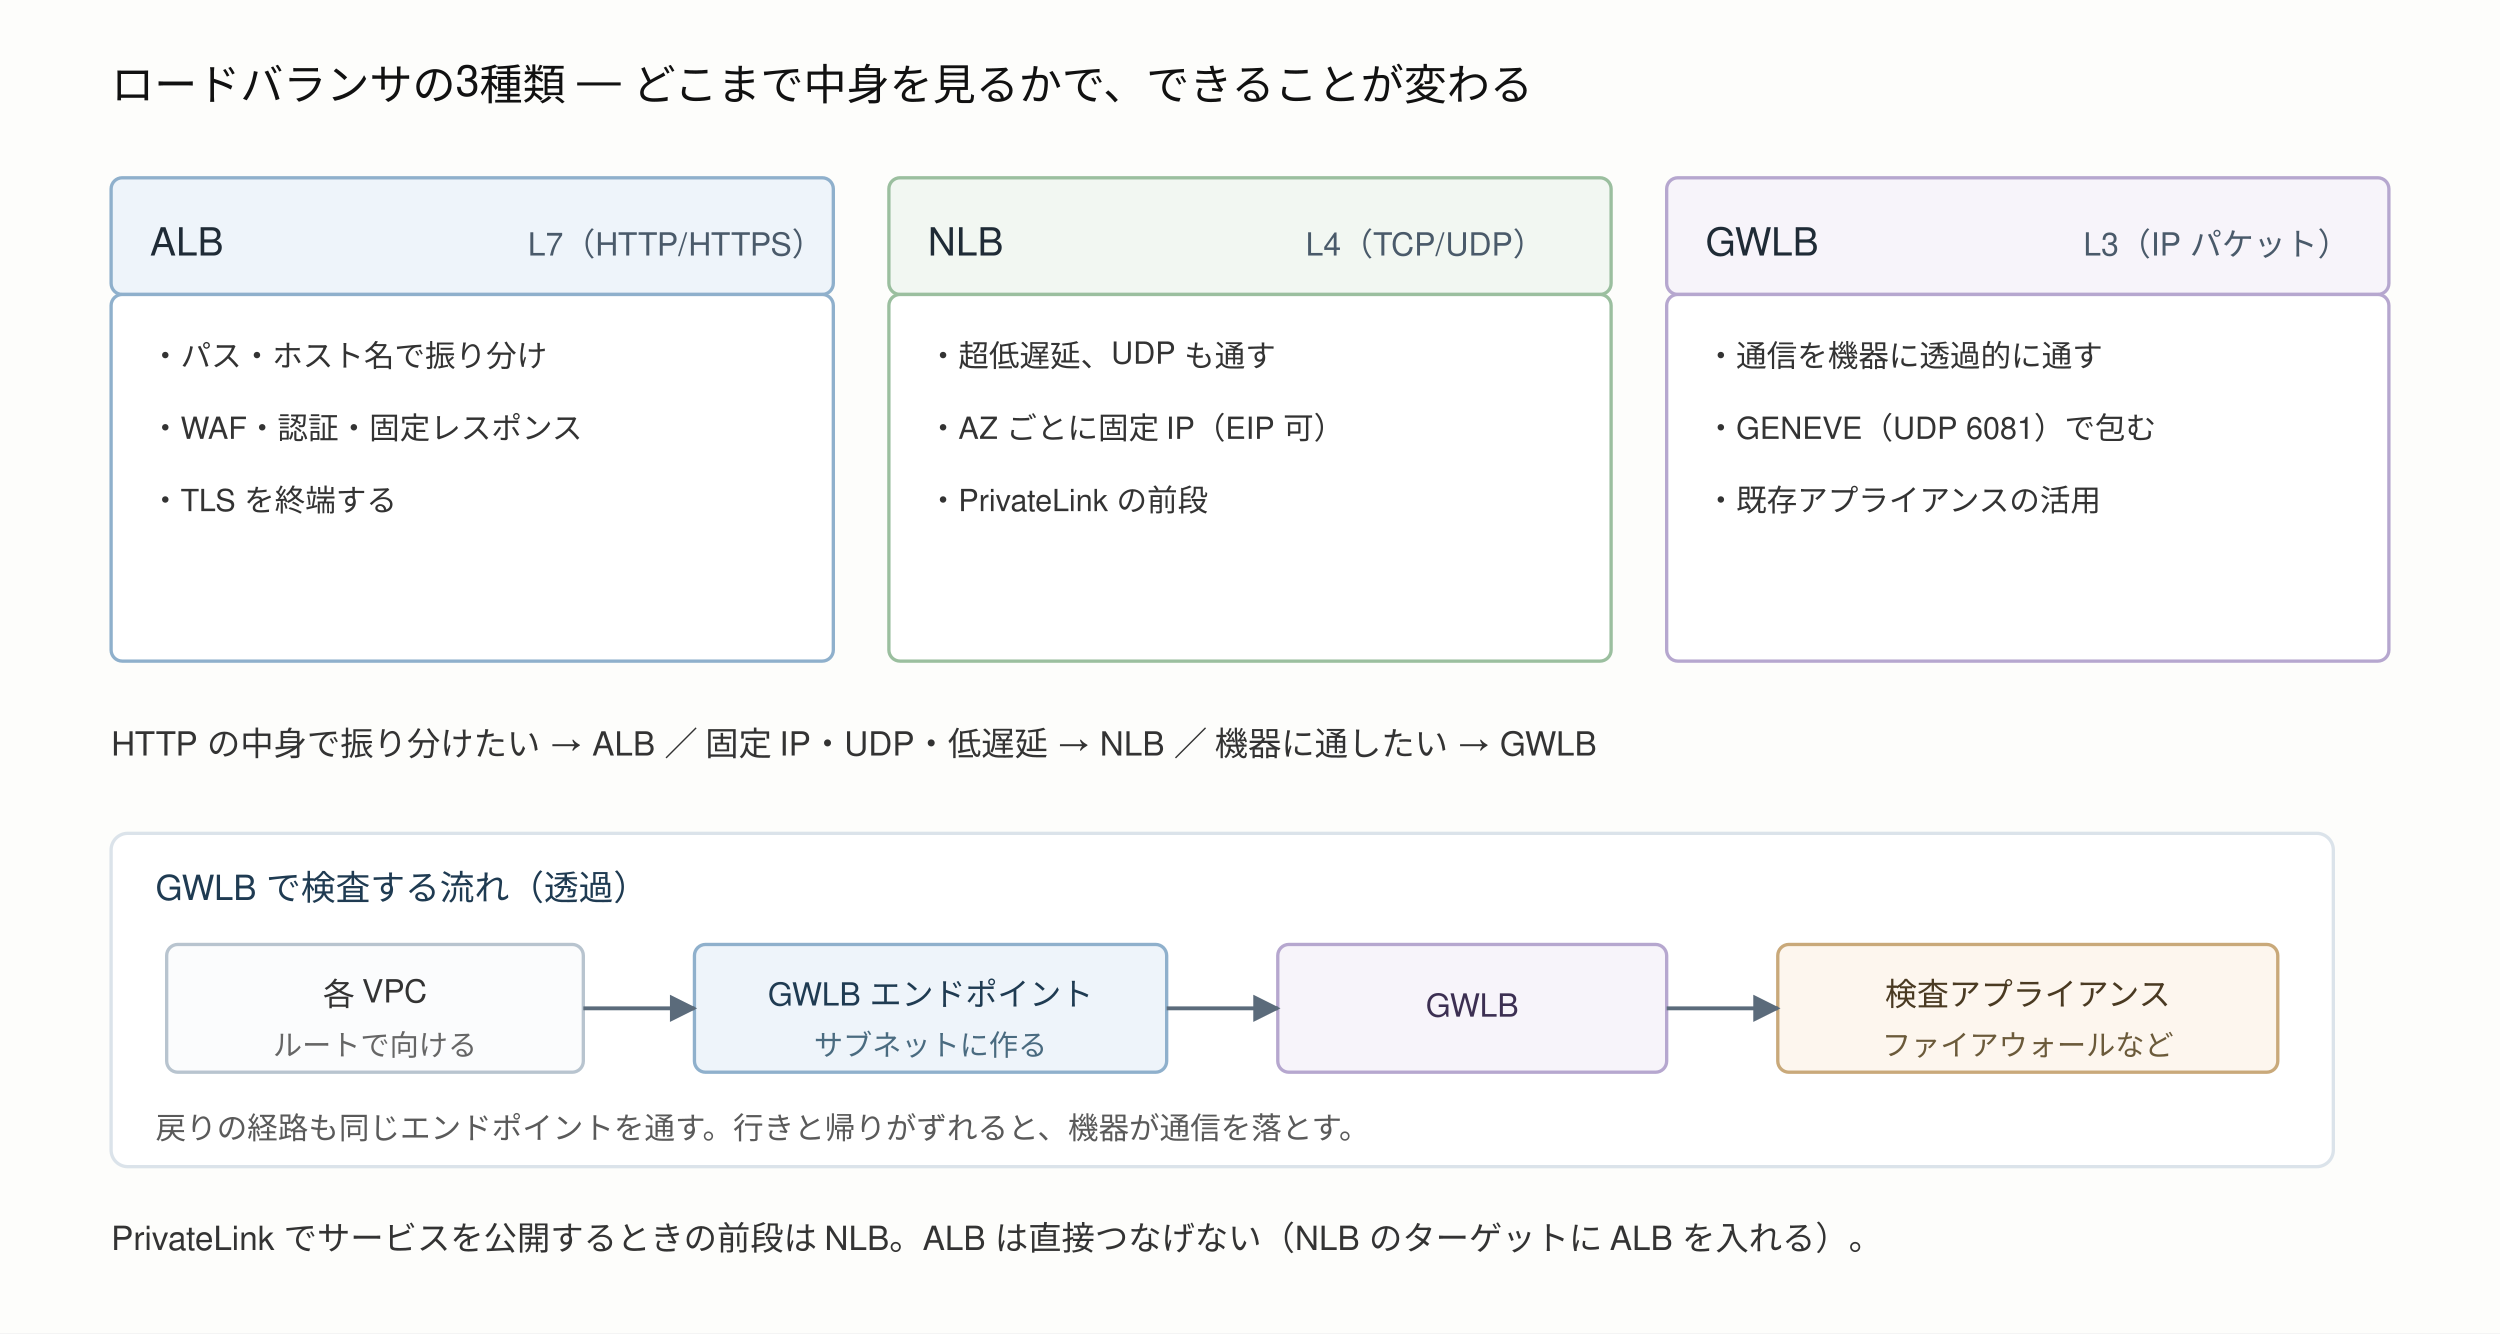
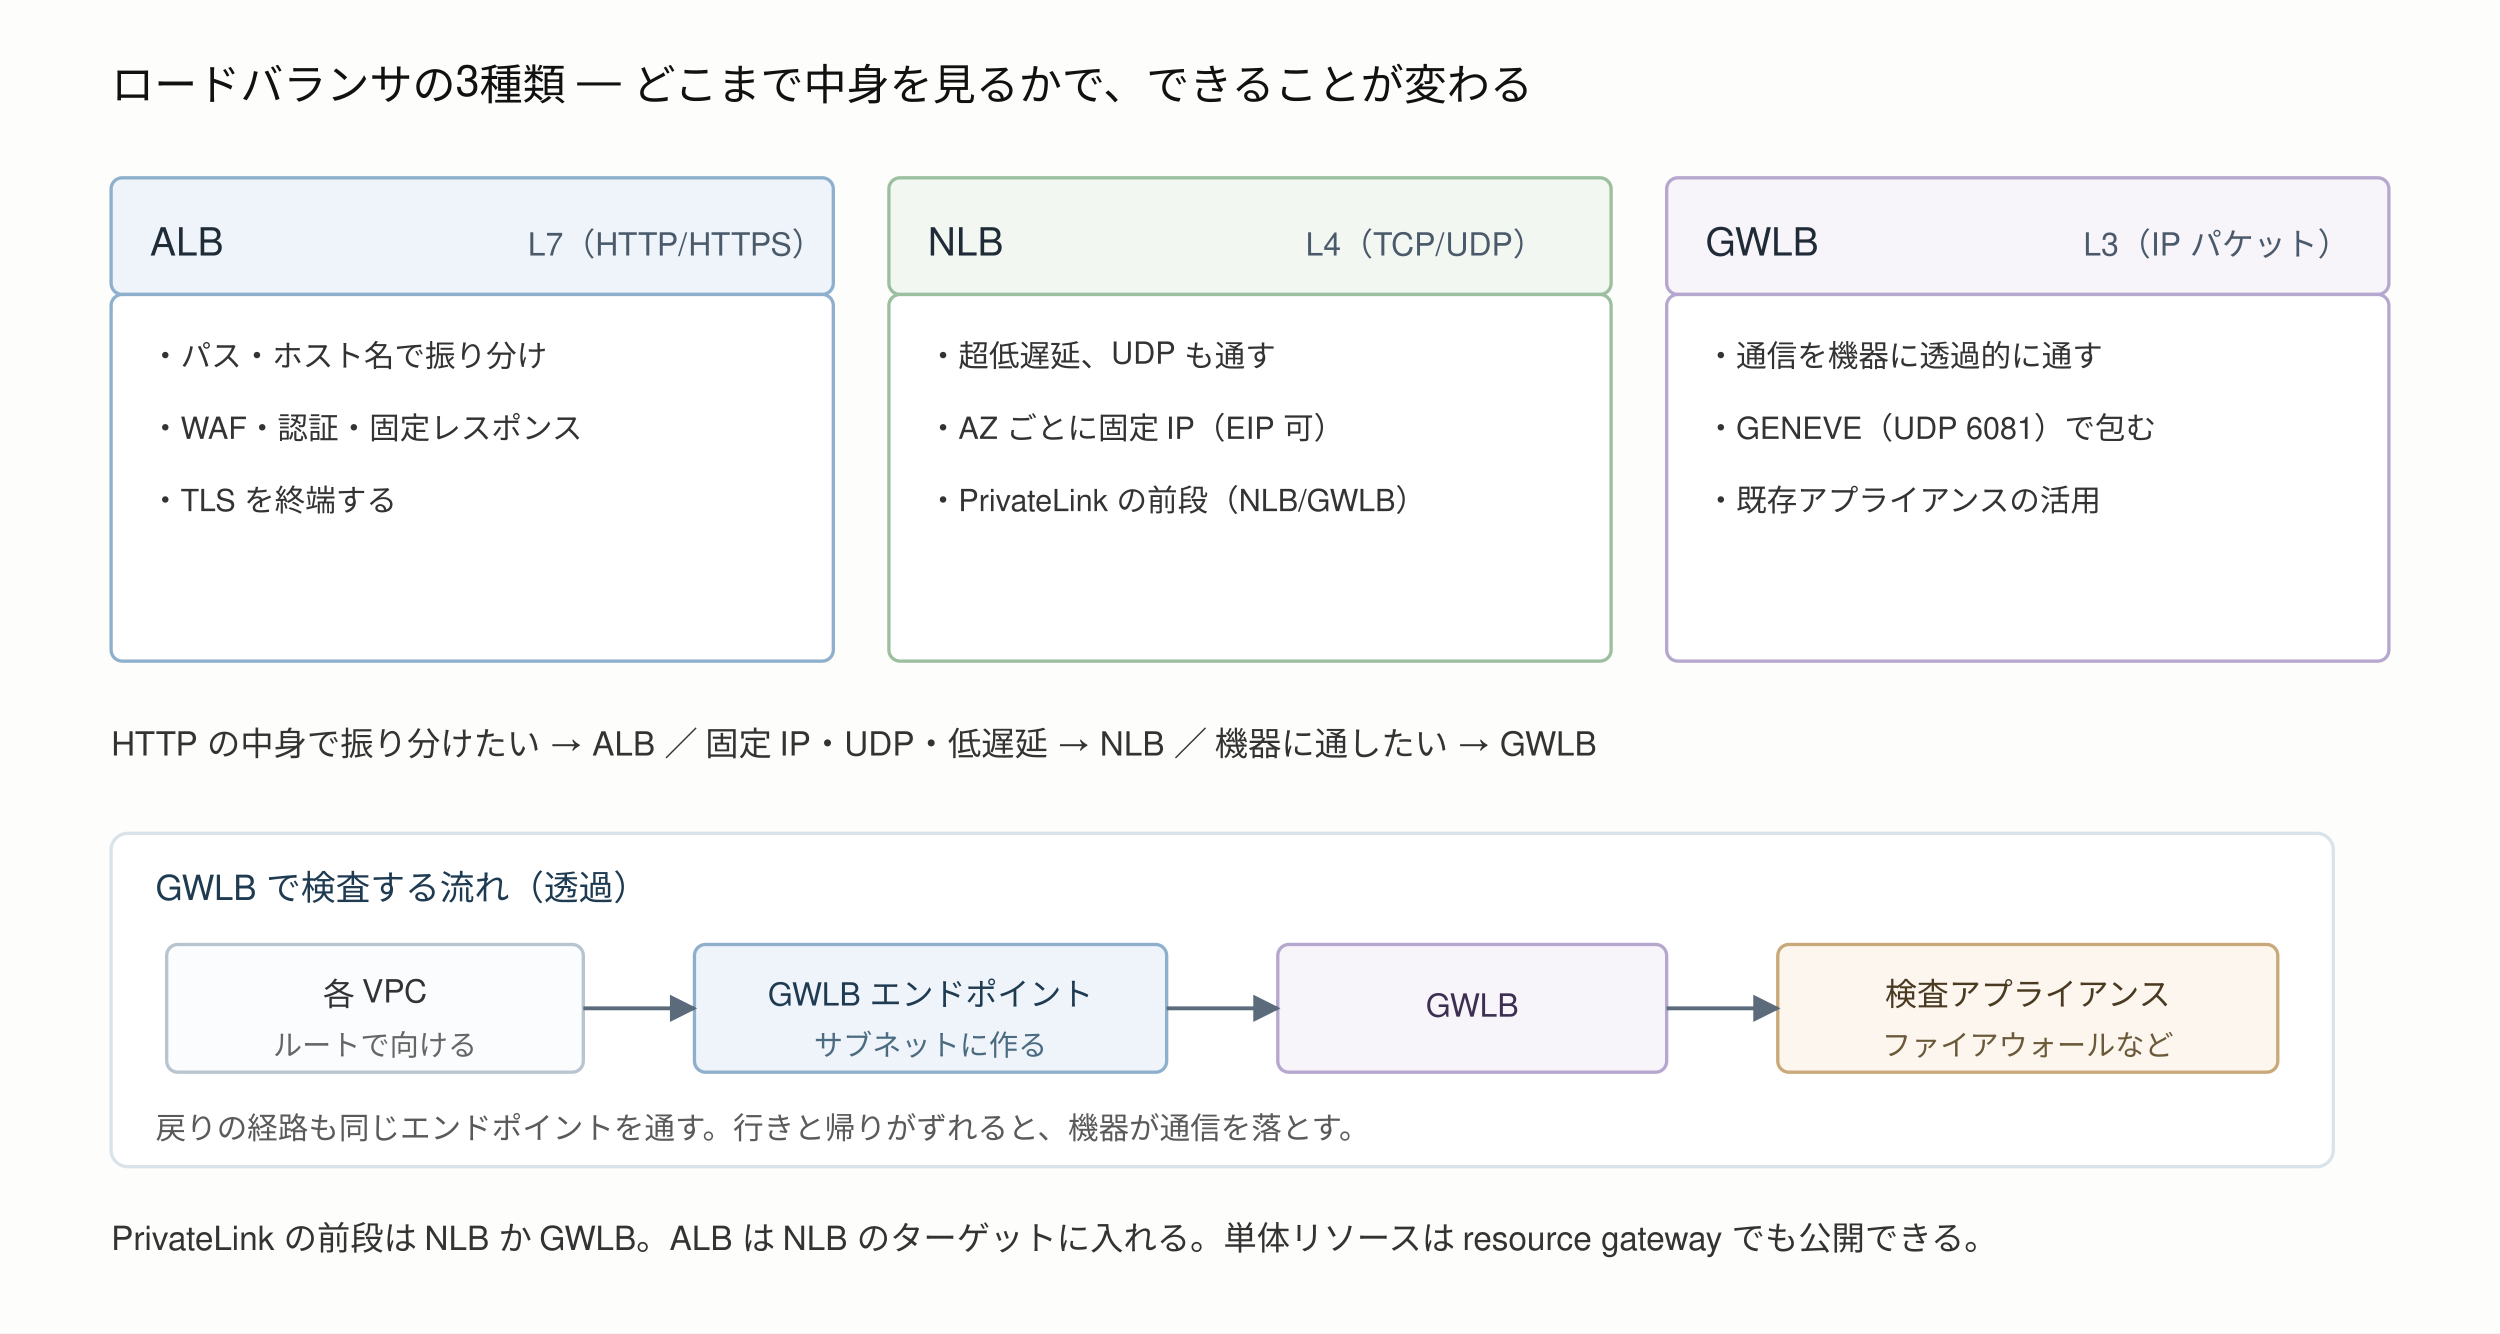
<svg xmlns="http://www.w3.org/2000/svg" width="900" height="480" viewBox="0 0 900 480" font-family="Noto Sans JP,Helvetica,sans-serif">
  <defs>
    <marker id="ah" viewBox="0 0 10 10" refX="9" refY="5" markerWidth="7" markerHeight="7" orient="auto-start-reverse">
      <path d="M 0 0 L 10 5 L 0 10 z" fill="#5b6b7b" />
    </marker>
  </defs>
  <rect width="900" height="480" fill="#fdfdfb" />
  <text x="40" y="36" font-size="15.5" fill="#111" text-anchor="start">ロードバランサの3種類 — どこまで中身を見るかで、できることが変わる</text>
  <rect x="40" y="64" width="260" height="42" rx="4" fill="#eef4fa" stroke="#8fb0cc" stroke-width="1.2" />
  <text x="54" y="92" font-size="14" fill="#1f2b36" text-anchor="start">ALB</text>
  <text x="190" y="92" font-size="11.5" fill="#4a5a6a" text-anchor="start">L7（HTTP/HTTPS）</text>
  <rect x="40" y="106" width="260" height="132" rx="4" fill="#ffffff" stroke="#8fb0cc" stroke-width="1.2" />
  <text x="54" y="132" font-size="11" fill="#333" text-anchor="start">・パス・ホスト名で振り分け</text>
  <text x="54" y="158" font-size="11" fill="#333" text-anchor="start">・WAF・認証・固定レスポンス</text>
  <text x="54" y="184" font-size="11" fill="#333" text-anchor="start">・TLS を終端する</text>
  <rect x="320" y="64" width="260" height="42" rx="4" fill="#f2f7f2" stroke="#9bbf9f" stroke-width="1.2" />
  <text x="334" y="92" font-size="14" fill="#1f2b36" text-anchor="start">NLB</text>
  <text x="470" y="92" font-size="11.5" fill="#4a5a6a" text-anchor="start">L4（TCP/UDP）</text>
  <rect x="320" y="106" width="260" height="132" rx="4" fill="#ffffff" stroke="#9bbf9f" stroke-width="1.2" />
  <text x="334" y="132" font-size="11" fill="#333" text-anchor="start">・超低遅延、UDP も通す</text>
  <text x="334" y="158" font-size="11" fill="#333" text-anchor="start">・AZ ごとに固定 IP（EIP 可）</text>
-   <text x="334" y="184" font-size="11" fill="#333" text-anchor="start">・PrivateLink の前段</text>
+   <text x="334" y="184" font-size="11" fill="#333" text-anchor="start">・PrivateLink の前段（NLB/GWLB）</text>
  <rect x="600" y="64" width="260" height="42" rx="4" fill="#f7f4fa" stroke="#b6a7cf" stroke-width="1.2" />
  <text x="614" y="92" font-size="14" fill="#1f2b36" text-anchor="start">GWLB</text>
  <text x="750" y="92" font-size="11.5" fill="#4a5a6a" text-anchor="start">L3（IP パケット）</text>
  <rect x="600" y="106" width="260" height="132" rx="4" fill="#ffffff" stroke="#b6a7cf" stroke-width="1.2" />
  <text x="614" y="132" font-size="11" fill="#333" text-anchor="start">・通信を機器に透過的に通す</text>
  <text x="614" y="158" font-size="11" fill="#333" text-anchor="start">・GENEVE（UDP 6081）で包む</text>
  <text x="614" y="184" font-size="11" fill="#333" text-anchor="start">・既存アプライアンスの活用</text>
  <text x="40" y="272" font-size="12" fill="#333" text-anchor="start">HTTP の中身で振り分けたい → ALB ／ 固定 IP・UDP・低遅延 → NLB ／ 機器に通したい → GWLB</text>
  <rect x="40" y="300" width="800" height="120" rx="6" fill="#ffffff" stroke="#dbe3ea" stroke-width="1.2" />
  <text x="56" y="324" font-size="12.5" fill="#1f3b52" text-anchor="start">GWLB で検査する流れ（透過）</text>
  <rect x="60" y="340" width="150" height="46" rx="4" fill="#fbfcfd" stroke="#b8c4cf" stroke-width="1.2" />
  <text x="135" y="362" font-size="11.5" fill="#333" text-anchor="middle">各 VPC</text>
  <text x="135" y="380" font-size="10.5" fill="#666" text-anchor="middle">ルートで向ける</text>
  <rect x="250" y="340" width="170" height="46" rx="4" fill="#eef4fa" stroke="#8fb0cc" stroke-width="1.2" />
  <text x="335" y="362" font-size="11.5" fill="#1f3b52" text-anchor="middle">GWLB エンドポイント</text>
  <text x="335" y="380" font-size="10.5" fill="#4a6b80" text-anchor="middle">サブネットに作る</text>
  <rect x="460" y="340" width="140" height="46" rx="4" fill="#f7f4fa" stroke="#b6a7cf" stroke-width="1.2" />
  <text x="530" y="366" font-size="11.5" fill="#3c2f52" text-anchor="middle">GWLB</text>
  <rect x="640" y="340" width="180" height="46" rx="4" fill="#fdf6ee" stroke="#c9a97a" stroke-width="1.2" />
  <text x="730" y="362" font-size="11.5" fill="#4a3a22" text-anchor="middle">検査アプライアンス</text>
  <text x="730" y="380" font-size="10.5" fill="#6b5a3a" text-anchor="middle">ファイアウォールなど</text>
  <line x1="210" y1="363" x2="250" y2="363" stroke="#5b6b7b" stroke-width="1.4" marker-end="url(#ah)" />
  <line x1="420" y1="363" x2="460" y2="363" stroke="#5b6b7b" stroke-width="1.4" marker-end="url(#ah)" />
  <line x1="600" y1="363" x2="640" y2="363" stroke="#5b6b7b" stroke-width="1.4" marker-end="url(#ah)" />
  <text x="56" y="410" font-size="11" fill="#5a5a5a" text-anchor="start">戻りの経路も同じエンドポイントを通す。行きと帰りがずれると、機器が通信を落とす。</text>
-   <text x="40" y="450" font-size="12" fill="#333" text-anchor="start">PrivateLink でサービスを公開するときの前段は NLB。ALB は直接つなげない（NLB のターゲットに ALB を入れる）。</text>
+   <text x="40" y="450" font-size="12" fill="#333" text-anchor="start">PrivateLink の前段は NLB か GWLB。ALB は NLB のターゲットに入れる。単体リソースは resource gateway でも公開できる。</text>
</svg>
